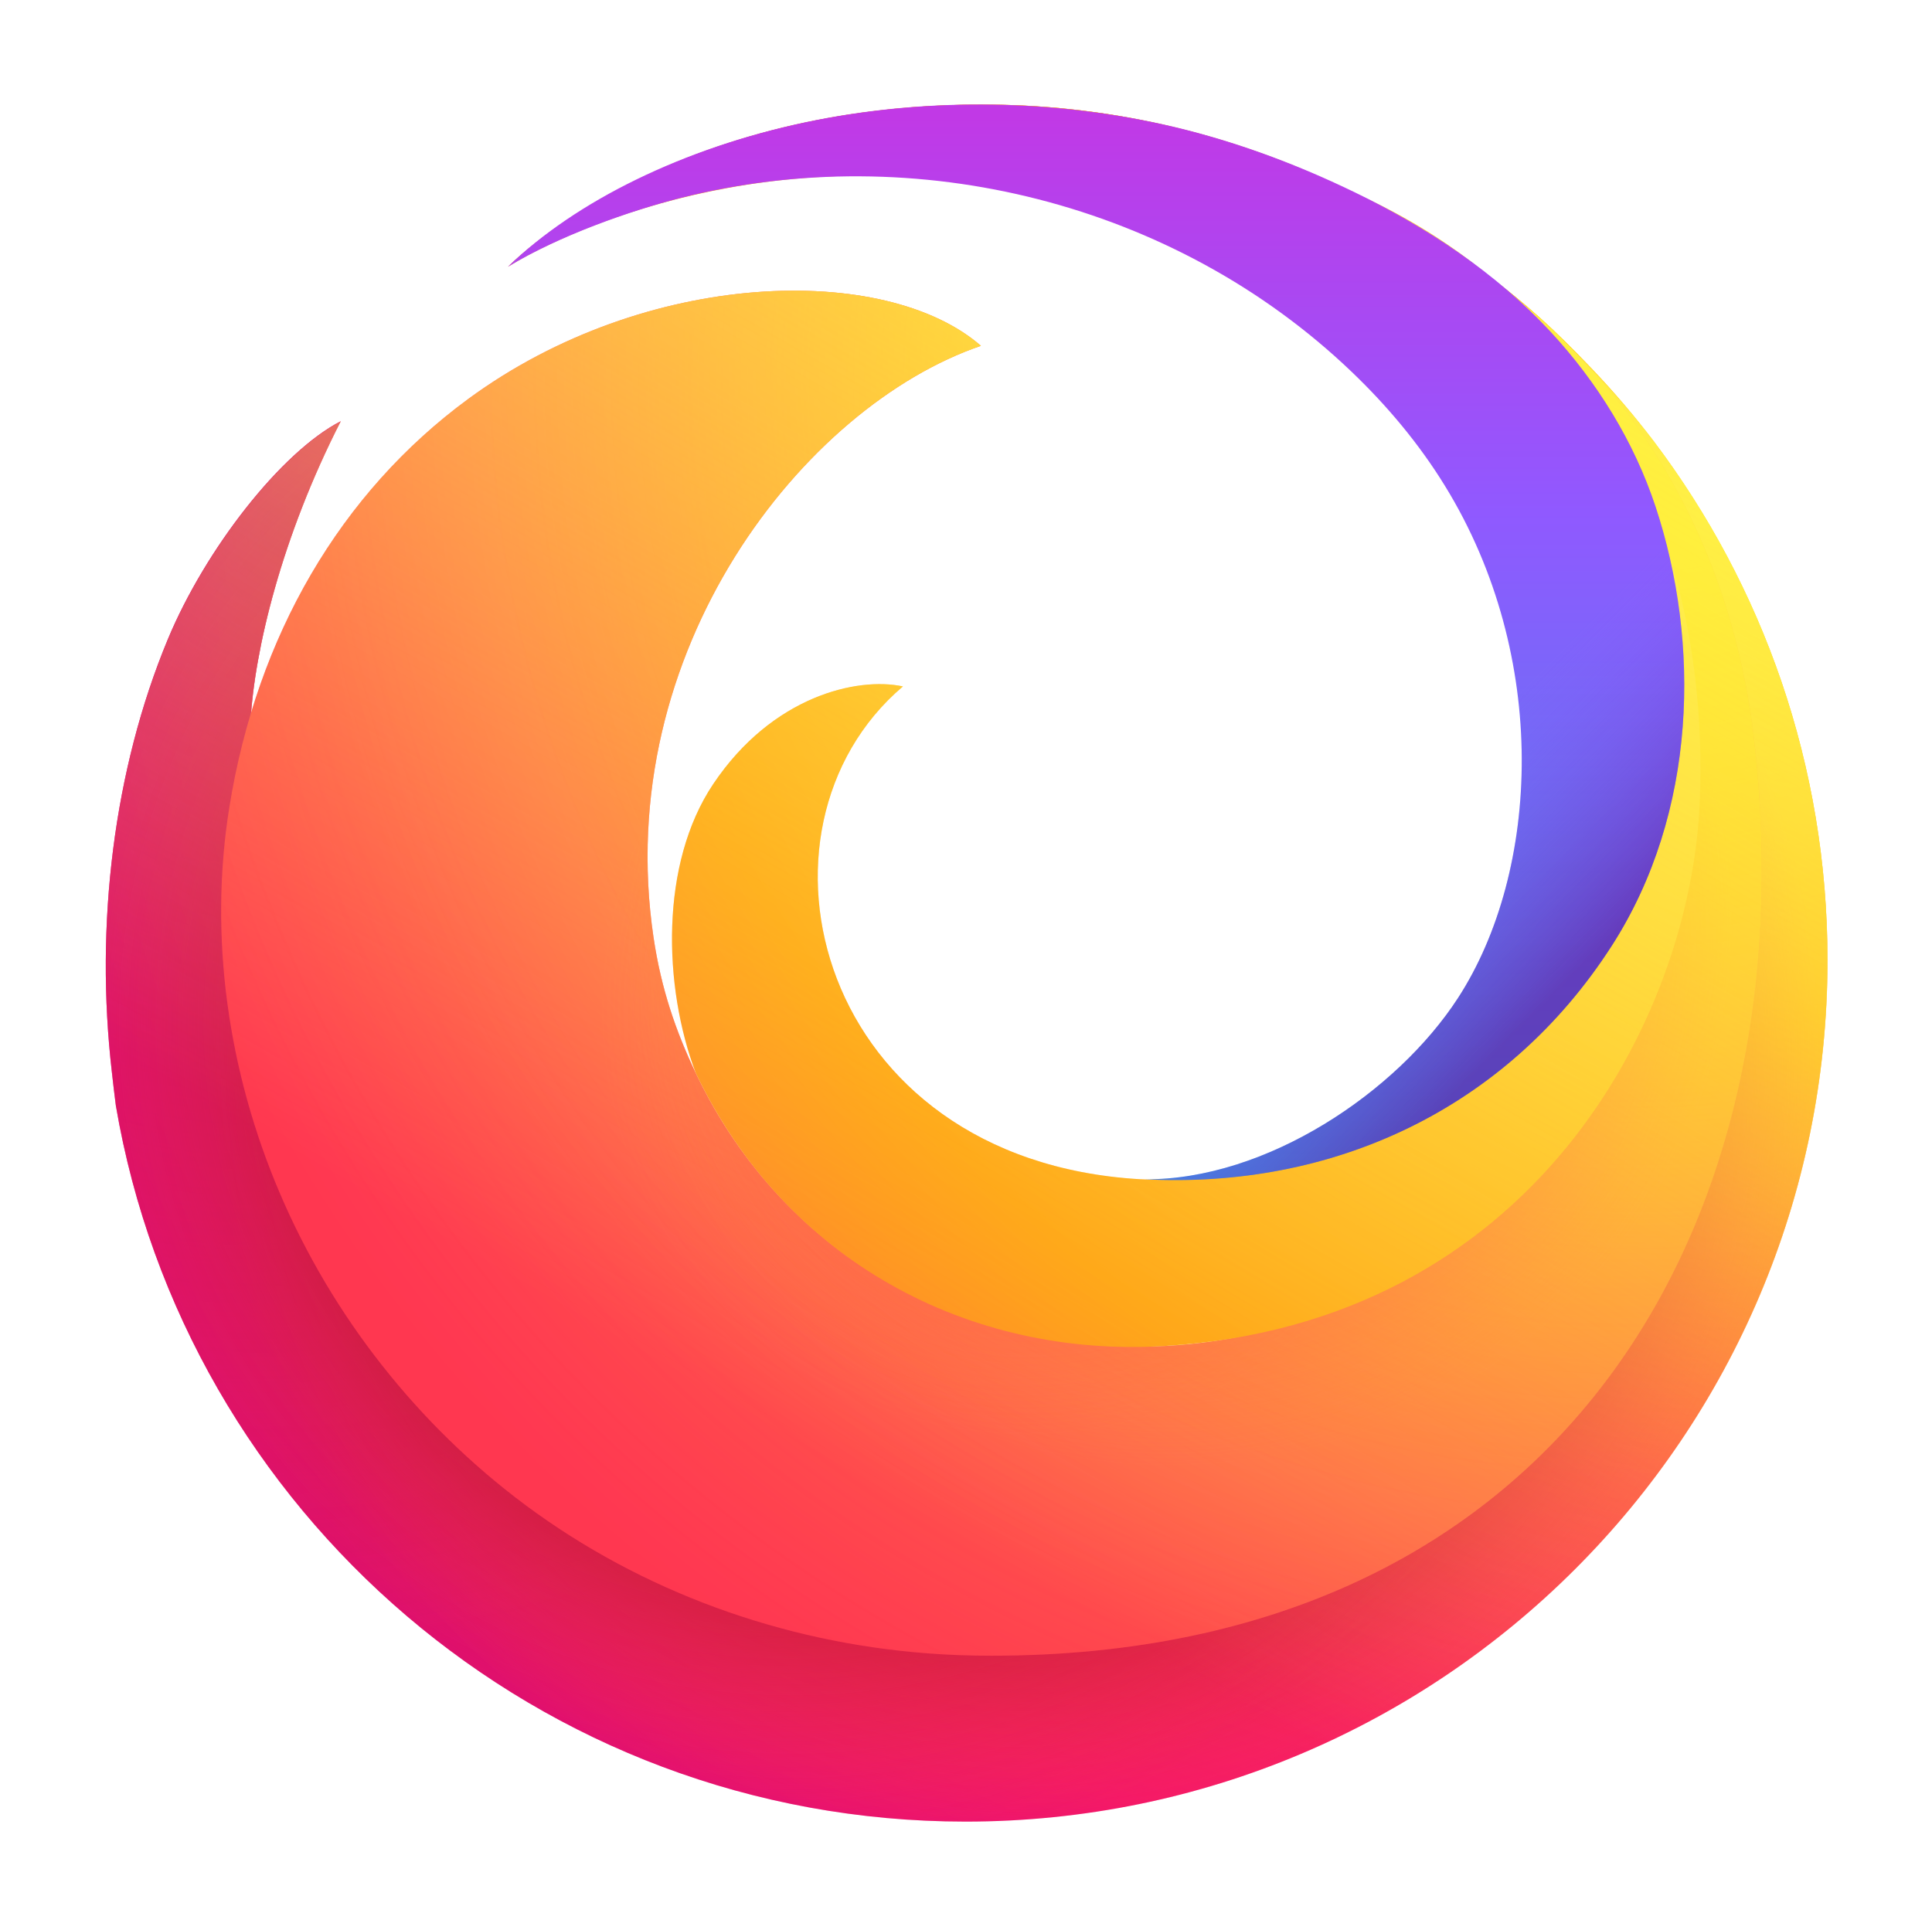
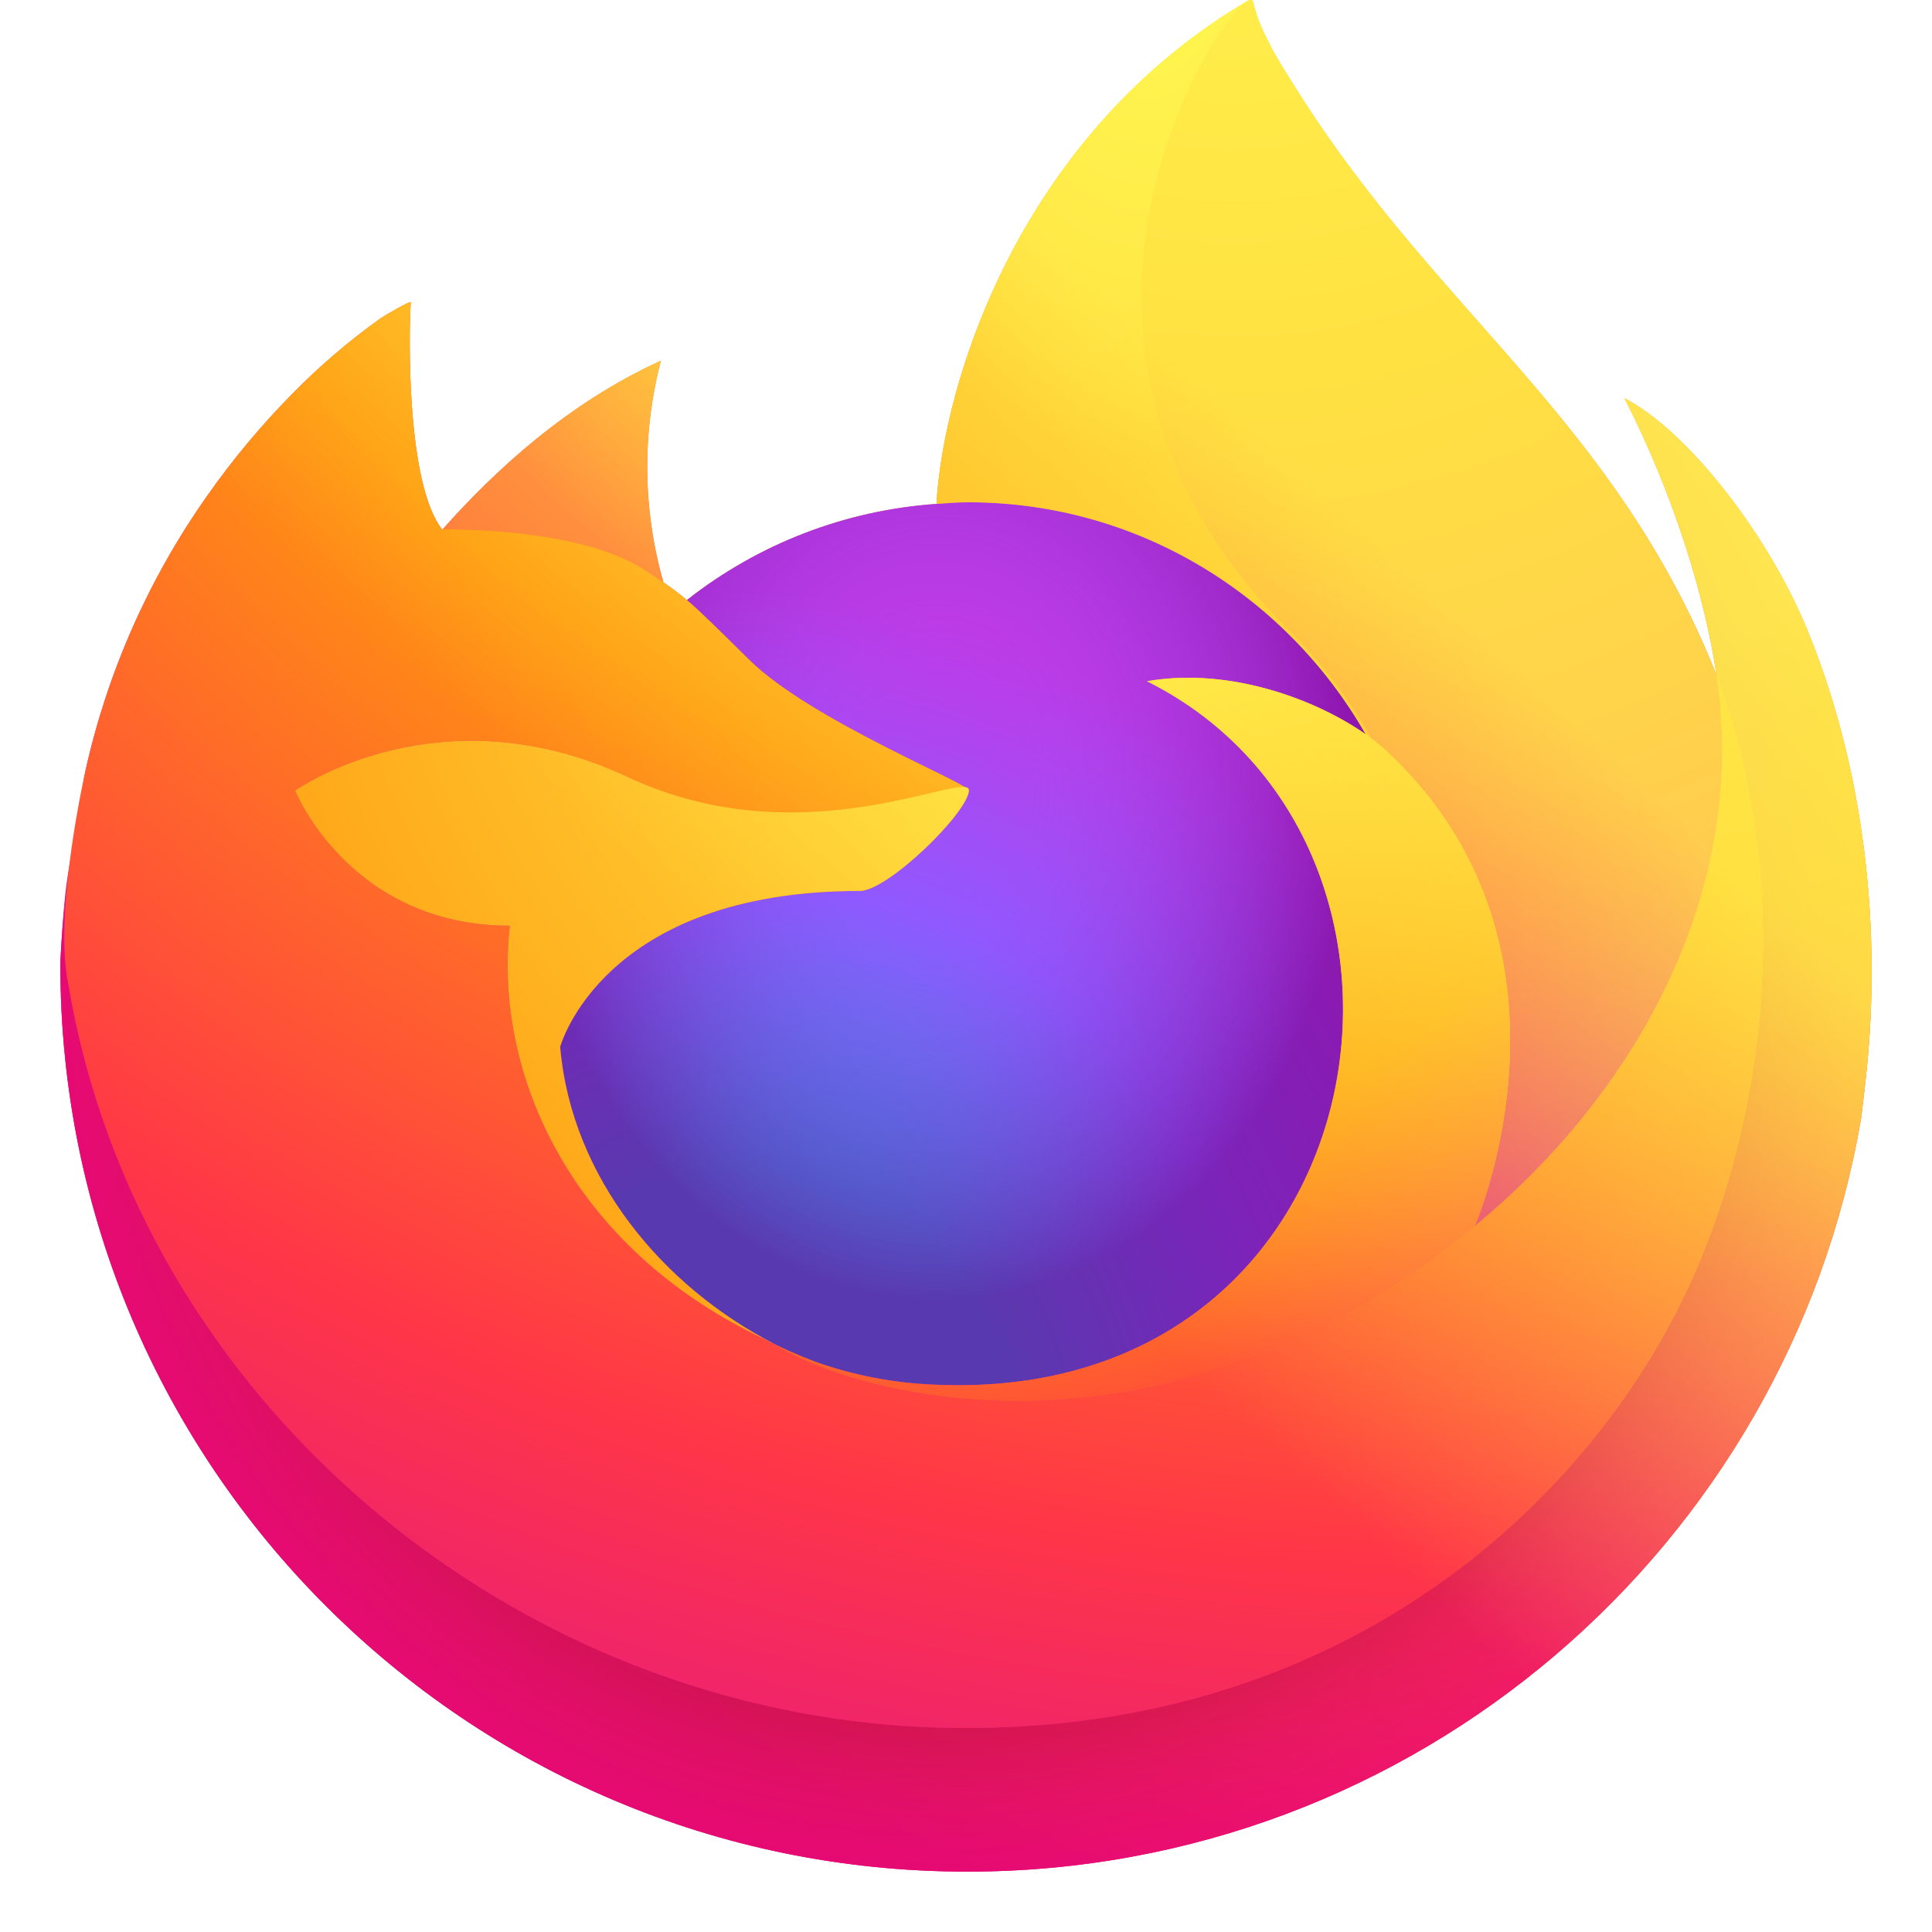
- <svg xmlns="http://www.w3.org/2000/svg" version="1.1" id="Layer_1" x="0px" y="0px" viewBox="0 0 1856 1847.5" style="enable-background:new 0 0 1856 1847.5;" xml:space="preserve">
-   <style type="text/css">
- 	.st0{display:none;}
- 	.st1{fill:url(#SVGID_1_);}
- 	.st2{opacity:0.67;}
- 	.st3{fill:url(#SVGID_2_);}
- 	.st4{fill:url(#SVGID_3_);}
- 	.st5{fill:url(#SVGID_4_);}
- 	.st6{fill:url(#SVGID_5_);}
- 	.st7{fill:url(#SVGID_6_);}
- 	.st8{fill:url(#SVGID_7_);}
- 	.st9{fill:url(#SVGID_8_);}
- 	.st10{opacity:0.53;fill:url(#SVGID_9_);enable-background:new    ;}
- 	.st11{opacity:0.53;fill:url(#SVGID_10_);enable-background:new    ;}
- 	.st12{fill:url(#SVGID_11_);}
- 	.st13{fill:url(#SVGID_12_);}
- 	.st14{fill:url(#SVGID_13_);}
- 	.st15{fill:url(#SVGID_14_);}
- 	.st16{fill:none;}
- </style>
-   <g id="LiveType" class="st0">
- </g>
-   <g id="Outlined">
-     <g>
-       <g>
-         <radialGradient id="SVGID_1_" cx="321.965" cy="2631.885" r="1876.787" fx="389.093" fy="2598.706" gradientTransform="matrix(1 0 0 -1 1258.441 3044.89)" gradientUnits="userSpaceOnUse">
-           <stop offset="0" style="stop-color:#FFF44F" />
-           <stop offset="0.295" style="stop-color:#FF980E" />
-           <stop offset="0.431" style="stop-color:#FF5D36" />
-           <stop offset="0.53" style="stop-color:#FF3750" />
-           <stop offset="0.749" style="stop-color:#F5156C" />
-           <stop offset="0.765" style="stop-color:#F1136E" />
-           <stop offset="0.88" style="stop-color:#DA057A" />
-           <stop offset="0.953" style="stop-color:#D2007F" />
-         </radialGradient>
-         <path class="st1" d="M1588.9,424.3c-149.5-196.4-382.5-318.8-627.6-323.6c-192-3.8-324.7,53.7-399.7,100     c100.4-58.1,245.7-91.1,373-89.4c327.3,4.2,678.8,226.5,731,627.3c59.9,460.1-261.3,844-713.1,845.2     C455.4,1585,153,1145.8,232,751.4c3.9-19.7,2-38.9,8.6-57.5c3.8-69.4,30-178.1,86.7-289.1c-57.2,29.5-130.1,123-166.1,209.6     c-51.9,124.8-70.2,274.1-53.7,416.1c1.2,10.7,2.4,21.3,3.8,31.9c66.6,390.6,406.6,688,816.2,688c457.3,0,828.1-370.7,828.1-828.1     C1755.5,735.4,1693.5,562.9,1588.9,424.3z M278.3,496.2L278.3,496.2L278.3,496.2z" />
-         <g class="st2">
-           <radialGradient id="SVGID_2_" cx="-1019.816" cy="2554.246" r="1110.733" fx="-980.087" fy="2534.61" gradientTransform="matrix(1 0 0 -1 1258.441 3044.89)" gradientUnits="userSpaceOnUse">
-             <stop offset="0" style="stop-color:#B5007F" />
-             <stop offset="1" style="stop-color:#F5156C;stop-opacity:0" />
-           </radialGradient>
-           <path class="st3" d="M1588.9,424.3c-149.5-196.4-382.5-318.8-627.6-323.6c-192-3.8-324.7,53.7-399.7,100      c100.4-58.1,245.7-91.1,373-89.4c327.3,4.2,678.8,226.5,731,627.3c59.9,460.1-261.3,844-713.1,845.2      C455.4,1585,153,1145.8,232,751.4c3.9-19.7,2-38.9,8.6-57.5c3.8-69.4,30-178.1,86.7-289.1c-57.2,29.5-130.1,123-166.1,209.6      c-51.9,124.8-70.2,274.1-53.7,416.1c1.2,10.7,2.4,21.3,3.8,31.9c66.6,390.6,406.6,688,816.2,688      c457.3,0,828.1-370.7,828.1-828.1C1755.5,735.4,1693.5,562.9,1588.9,424.3z M278.3,496.2L278.3,496.2L278.3,496.2z" />
-         </g>
-         <radialGradient id="SVGID_3_" cx="482.401" cy="2738.675" r="2203.835" fx="561.226" fy="2699.715" gradientTransform="matrix(1 0 0 -1 1258.441 3044.89)" gradientUnits="userSpaceOnUse">
-           <stop offset="0" style="stop-color:#FFDD00;stop-opacity:0.6" />
-           <stop offset="8.366719e-02" style="stop-color:#FFD801;stop-opacity:0.524" />
-           <stop offset="0.182" style="stop-color:#FECA05;stop-opacity:0.435" />
-           <stop offset="0.288" style="stop-color:#FEB20C;stop-opacity:0.339" />
-           <stop offset="0.4" style="stop-color:#FD9115;stop-opacity:0.239" />
-           <stop offset="0.515" style="stop-color:#FB6621;stop-opacity:0.134" />
-           <stop offset="0.633" style="stop-color:#F9332F;stop-opacity:2.816400e-02" />
-           <stop offset="0.664" style="stop-color:#F92433;stop-opacity:0" />
-         </radialGradient>
-         <path class="st4" d="M1588.9,424.3c-149.5-196.4-382.5-318.8-627.6-323.6c-192-3.8-324.7,53.7-399.7,100     c100.4-58.1,245.7-91.1,373-89.4c327.3,4.2,678.8,226.5,731,627.3c59.9,460.1-261.3,844-713.1,845.2     C455.4,1585,153,1145.8,232,751.4c3.9-19.7,2-38.9,8.6-57.5c3.8-69.4,30-178.1,86.7-289.1c-57.2,29.5-130.1,123-166.1,209.6     c-51.9,124.8-70.2,274.1-53.7,416.1c1.2,10.7,2.4,21.3,3.8,31.9c66.6,390.6,406.6,688,816.2,688c457.3,0,828.1-370.7,828.1-828.1     C1755.5,735.4,1693.5,562.9,1588.9,424.3z M278.3,496.2L278.3,496.2L278.3,496.2z" />
-       </g>
-       <g>
-         <radialGradient id="SVGID_4_" cx="975.766" cy="1493.538" r="2843.121" gradientTransform="matrix(1 0 0 -1 0 2512)" gradientUnits="userSpaceOnUse">
-           <stop offset="0.153" style="stop-color:#960E18" />
-           <stop offset="0.206" style="stop-color:#CC2335;stop-opacity:0.554" />
-           <stop offset="0.249" style="stop-color:#F13148;stop-opacity:0.191" />
-           <stop offset="0.272" style="stop-color:#FF3750;stop-opacity:0" />
-         </radialGradient>
-         <path class="st5" d="M1588.9,424.3c-149.5-196.4-382.5-318.8-627.6-323.6c-192-3.8-324.7,53.7-399.7,100     c100.4-58.1,245.7-91.1,373-89.4c327.3,4.2,678.8,226.5,731,627.3c59.9,460.1-261.3,844-713.1,845.2     C455.4,1585,153,1145.8,232,751.4c3.9-19.7,2-38.9,8.6-57.5c3.8-69.4,30-178.1,86.7-289.1c-57.2,29.5-130.1,123-166.1,209.6     c-51.9,124.8-70.2,274.1-53.7,416.1c1.2,10.7,2.4,21.3,3.8,31.9c66.6,390.6,406.6,688,816.2,688c457.3,0,828.1-370.7,828.1-828.1     C1755.5,735.4,1693.5,562.9,1588.9,424.3z M278.3,496.2L278.3,496.2L278.3,496.2z" />
-         <radialGradient id="SVGID_5_" cx="760.619" cy="1529.288" r="2843.121" gradientTransform="matrix(1 0 0 -1 0 2512)" gradientUnits="userSpaceOnUse">
-           <stop offset="0.113" style="stop-color:#960E18" />
-           <stop offset="0.189" style="stop-color:#CC2335;stop-opacity:0.554" />
-           <stop offset="0.252" style="stop-color:#F13148;stop-opacity:0.191" />
-           <stop offset="0.284" style="stop-color:#FF3750;stop-opacity:0" />
-         </radialGradient>
-         <path class="st6" d="M1588.9,424.3c-149.5-196.4-382.5-318.8-627.6-323.6c-192-3.8-324.7,53.7-399.7,100     c100.4-58.1,245.7-91.1,373-89.4c327.3,4.2,678.8,226.5,731,627.3c59.9,460.1-261.3,844-713.1,845.2     C455.4,1585,153,1145.8,232,751.4c3.9-19.7,2-38.9,8.6-57.5c3.8-69.4,30-178.1,86.7-289.1c-57.2,29.5-130.1,123-166.1,209.6     c-51.9,124.8-70.2,274.1-53.7,416.1c1.2,10.7,2.4,21.3,3.8,31.9c66.6,390.6,406.6,688,816.2,688c457.3,0,828.1-370.7,828.1-828.1     C1755.5,735.4,1693.5,562.9,1588.9,424.3z M278.3,496.2L278.3,496.2L278.3,496.2z" />
-       </g>
-       <linearGradient id="SVGID_6_" gradientUnits="userSpaceOnUse" x1="-209.369" y1="2784.081" x2="277.096" y2="1941.499" gradientTransform="matrix(1 0 0 -1 1258.441 3044.89)">
-         <stop offset="0" style="stop-color:#FFBC04" />
-         <stop offset="0.26" style="stop-color:#FFA202;stop-opacity:0.489" />
-         <stop offset="0.508" style="stop-color:#FF8E00;stop-opacity:0" />
-       </linearGradient>
-       <path class="st7" d="M1665.6,738.5c6.6,50.8,8.6,100.8,6.2,149.5c27.4-4.1,54.9-7.7,82.4-10.9c-9.2-169.5-69.2-325.4-165.3-452.8    c-149.5-196.4-382.5-318.8-627.6-323.6c-192-3.8-324.7,53.7-399.7,100c100.4-58.1,245.7-91.1,373-89.4    C1261.9,115.4,1613.4,337.7,1665.6,738.5z" />
-       <g>
-         <radialGradient id="SVGID_7_" cx="244.077" cy="2202.785" r="1837.156" fx="309.787" fy="2170.307" gradientTransform="matrix(0.9589 0 0 -0.9589 1306.989 2461.768)" gradientUnits="userSpaceOnUse">
-           <stop offset="0" style="stop-color:#FF980E" />
-           <stop offset="0.295" style="stop-color:#FF7139" />
-           <stop offset="0.485" style="stop-color:#FF5B51" />
-           <stop offset="0.626" style="stop-color:#FF4F5E" />
-           <stop offset="0.737" style="stop-color:#FF4055" />
-           <stop offset="0.843" style="stop-color:#FF3750" />
-         </radialGradient>
-         <path class="st8" d="M1685.7,715.6c-46.5-418.8-421-607.1-751.1-604.4c-127.2,1-272.5,31.3-373,89.4     c-46.9,28.9-71.3,53.4-73.6,55.8c2.7-2.2,10.6-8.7,23.8-17.8c0.4-0.3,0.9-0.6,1.3-0.9c0.4-0.3,0.8-0.5,1.2-0.8     c47.9-33,101.9-57,159-73.7c87.3-25.5,181.7-34.1,272.6-31.8c373.4,21.5,636.9,330.7,646.1,659.8     c7.6,272.4-215.9,489.6-473.5,502.2c-187.3,9.1-363.8-81.3-450.1-262.2c-19.2-40.3-33.3-81.2-40.6-130.6     C587,625.2,772.3,390.4,942.3,332.3c-91.7-79.9-321.4-74.5-492.4,51c-123.1,90.4-203,227.9-229.5,391.9     c-20.2,125.1-1.2,255.2,48.4,371.3c50.5,118.4,132.6,222.7,235.8,299.6c112.1,83.4,247.1,132,386.2,142.6     c20.5,1.6,41.1,2.3,61.7,2.3C1499.6,1591,1736.9,1176.7,1685.7,715.6z" />
-         <radialGradient id="SVGID_8_" cx="244.077" cy="2202.785" r="1837.156" fx="309.787" fy="2170.307" gradientTransform="matrix(0.9589 0 0 -0.9589 1306.989 2461.768)" gradientUnits="userSpaceOnUse">
-           <stop offset="8.407450e-02" style="stop-color:#FFDE08" />
-           <stop offset="0.208" style="stop-color:#FFD609;stop-opacity:0.832" />
-           <stop offset="0.403" style="stop-color:#FFBF0B;stop-opacity:0.568" />
-           <stop offset="0.644" style="stop-color:#FF9B0F;stop-opacity:0.242" />
-           <stop offset="0.822" style="stop-color:#FF7B12;stop-opacity:0" />
-         </radialGradient>
-         <path class="st9" d="M1685.7,715.6c-46.5-418.8-421-607.1-751.1-604.4c-127.2,1-272.5,31.3-373,89.4     c-46.9,28.9-71.3,53.4-73.6,55.8c2.7-2.2,10.6-8.7,23.8-17.8c0.4-0.3,0.9-0.6,1.3-0.9c0.4-0.3,0.8-0.5,1.2-0.8     c47.9-33,101.9-57,159-73.7c87.3-25.5,181.7-34.1,272.6-31.8c373.4,21.5,636.9,330.7,646.1,659.8     c7.6,272.4-215.9,489.6-473.5,502.2c-187.3,9.1-363.8-81.3-450.1-262.2c-19.2-40.3-33.3-81.2-40.6-130.6     C587,625.2,772.3,390.4,942.3,332.3c-91.7-79.9-321.4-74.5-492.4,51c-123.1,90.4-203,227.9-229.5,391.9     c-20.2,125.1-1.2,255.2,48.4,371.3c50.5,118.4,132.6,222.7,235.8,299.6c112.1,83.4,247.1,132,386.2,142.6     c20.5,1.6,41.1,2.3,61.7,2.3C1499.6,1591,1736.9,1176.7,1685.7,715.6z" />
-       </g>
-       <g>
-         <radialGradient id="SVGID_9_" cx="538.615" cy="664.721" r="863.962" gradientTransform="matrix(0.2472 0.969 1.0112 -0.258 328.7156 547.2202)" gradientUnits="userSpaceOnUse">
-           <stop offset="0.363" style="stop-color:#FF3750" />
-           <stop offset="0.411" style="stop-color:#FF444B;stop-opacity:0.789" />
-           <stop offset="0.59" style="stop-color:#FF7139;stop-opacity:0" />
-         </radialGradient>
-         <path class="st10" d="M1685.7,715.6c-46.5-418.8-421-607.1-751.1-604.4c-127.2,1-272.5,31.3-373,89.4     c-46.9,28.9-71.3,53.4-73.6,55.8c2.7-2.2,10.6-8.7,23.8-17.8c0.4-0.3,0.9-0.6,1.3-0.9c0.4-0.3,0.8-0.5,1.2-0.8     c47.9-33,101.9-57,159-73.7c87.3-25.5,181.7-34.1,272.6-31.8c373.4,21.5,636.9,330.7,646.1,659.8     c7.6,272.4-215.9,489.6-473.5,502.2c-187.3,9.1-363.8-81.3-450.1-262.2c-19.2-40.3-33.3-81.2-40.6-130.6     C587,625.2,772.3,390.4,942.3,332.3c-91.7-79.9-321.4-74.5-492.4,51c-123.1,90.4-203,227.9-229.5,391.9     c-20.2,125.1-1.2,255.2,48.4,371.3c50.5,118.4,132.6,222.7,235.8,299.6c112.1,83.4,247.1,132,386.2,142.6     c20.5,1.6,41.1,2.3,61.7,2.3C1499.6,1591,1736.9,1176.7,1685.7,715.6z" />
-         <radialGradient id="SVGID_10_" cx="389.696" cy="589.207" r="862.954" gradientTransform="matrix(0.2472 0.969 0.9698 -0.2474 318.7961 738.6102)" gradientUnits="userSpaceOnUse">
-           <stop offset="0.216" style="stop-color:#FF3750;stop-opacity:0.8" />
-           <stop offset="0.27" style="stop-color:#FF444B;stop-opacity:0.632" />
-           <stop offset="0.474" style="stop-color:#FF7139;stop-opacity:0" />
-         </radialGradient>
-         <path class="st11" d="M1685.7,715.6c-46.5-418.8-421-607.1-751.1-604.4c-127.2,1-272.5,31.3-373,89.4     c-46.9,28.9-71.3,53.4-73.6,55.8c2.7-2.2,10.6-8.7,23.8-17.8c0.4-0.3,0.9-0.6,1.3-0.9c0.4-0.3,0.8-0.5,1.2-0.8     c47.9-33,101.9-57,159-73.7c87.3-25.5,181.7-34.1,272.6-31.8c373.4,21.5,636.9,330.7,646.1,659.8     c7.6,272.4-215.9,489.6-473.5,502.2c-187.3,9.1-363.8-81.3-450.1-262.2c-19.2-40.3-33.3-81.2-40.6-130.6     C587,625.2,772.3,390.4,942.3,332.3c-91.7-79.9-321.4-74.5-492.4,51c-123.1,90.4-203,227.9-229.5,391.9     c-20.2,125.1-1.2,255.2,48.4,371.3c50.5,118.4,132.6,222.7,235.8,299.6c112.1,83.4,247.1,132,386.2,142.6     c20.5,1.6,41.1,2.3,61.7,2.3C1499.6,1591,1736.9,1176.7,1685.7,715.6z" />
-       </g>
-       <g>
-         <radialGradient id="SVGID_11_" cx="610.724" cy="2410.31" r="3105.129" gradientTransform="matrix(0.9589 0 0 -0.9589 1306.989 2461.768)" gradientUnits="userSpaceOnUse">
-           <stop offset="5.356570e-02" style="stop-color:#FFF44F" />
-           <stop offset="0.457" style="stop-color:#FF980E" />
-           <stop offset="0.521" style="stop-color:#FF8424" />
-           <stop offset="0.587" style="stop-color:#FF7634" />
-           <stop offset="0.639" style="stop-color:#FF7139" />
-         </radialGradient>
-         <path class="st12" d="M1118.5,1293.4c353.6-21.5,504.9-313.4,514.3-520.7c14.8-323.7-177.7-672.7-686.9-641.2     c-90.8-2.3-185.3,6.3-272.6,31.8c-76.5,23.3-129.6,53.8-159,73.7c-0.4,0.3-0.8,0.5-1.2,0.8c-0.5,0.3-0.9,0.6-1.3,0.9     c-7.9,5.5-15.7,11.3-23.2,17.4c14.2-9.7,189.8-113.1,433.8-81.2C1214.7,213.1,1482,440,1482,739.4     c0,230.4-178.4,406.2-387.4,393.7C784.2,1114.4,706,796.8,867.4,659.6c-43.5-9.4-125.4,9-182.3,93.9     c-51.1,76.3-48.2,194.1-16.7,277.6C754.7,1212.1,931.3,1304.8,1118.5,1293.4z" />
-       </g>
-       <g>
-         <linearGradient id="SVGID_12_" gradientUnits="userSpaceOnUse" x1="1321.766" y1="2265.998" x2="477.681" y2="804" gradientTransform="matrix(1 0 0 -1 0 2512)">
-           <stop offset="0" style="stop-color:#FFF44F;stop-opacity:0.8" />
-           <stop offset="0.75" style="stop-color:#FFF44F;stop-opacity:0" />
-         </linearGradient>
-         <path class="st13" d="M1588.9,424.3c-22.2-29.1-46.4-56.4-72-82.1c-20.5-21.7-42.6-41.8-65.7-60.3c13.3,11.6,26.1,23.9,38.2,36.9     c44.8,48.3,80.2,105.4,100.9,168c43.2,130.5,40.4,293.9-42.1,422.2c-98.3,152.9-258.2,228.4-431.2,224.7c-7.5,0-15-0.1-22.6-0.6     C784.2,1114.4,706,796.8,867.5,659.6c-43.5-9.4-125.4,9-182.4,93.9c-51.1,76.3-48.2,194.1-16.7,277.6     c-19.2-40.2-33.3-81.2-40.6-130.6C587,625.2,772.3,390.4,942.3,332.3c-91.7-79.9-321.4-74.5-492.4,51     c-99.6,73.1-170.9,177.1-208.5,301.1c5.5-69.5,31.9-173.4,86-279.5c-57.2,29.5-130.1,123-166.1,209.6     c-51.9,124.8-70.2,274.1-53.7,416.1c1.2,10.7,2.4,21.3,3.8,31.9c66.6,390.6,406.6,688,816.2,688c457.3,0,828.1-370.7,828.1-828.1     C1755.5,735.4,1693.5,562.9,1588.9,424.3z" />
-       </g>
-       <linearGradient id="SVGID_13_" gradientUnits="userSpaceOnUse" x1="-205.411" y1="1906.686" x2="-205.411" y2="2933.979" gradientTransform="matrix(1 0 0 -1 1258.441 3044.89)">
-         <stop offset="0" style="stop-color:#3A8EE6" />
-         <stop offset="0.236" style="stop-color:#5C79F0" />
-         <stop offset="0.629" style="stop-color:#9059FF" />
-         <stop offset="1" style="stop-color:#C139E6" />
-       </linearGradient>
-       <path class="st14" d="M1590.4,486.7c-20.7-62.5-56.1-119.6-100.9-168c-52.8-56.9-118.5-100.2-188-133.9    c-59.2-28.7-121-51.3-184.8-65.4c-114.4-25.2-234.4-24.7-342.5-2C656.7,142.2,553.4,192.9,488,256.3c49-29.7,117.3-53.8,166-66.1    c226-57,474.8,4.7,644.5,167.1c34.1,32.6,64.7,69.1,89.5,109.4c101.2,164.2,91.6,370.5,12.7,492.2    c-58.6,90.4-184.1,175.2-301.3,174.3c179.7,9.4,347.2-66.2,448.9-224.3C1630.8,780.6,1633.6,617.2,1590.4,486.7z" />
-       <linearGradient id="SVGID_14_" gradientUnits="userSpaceOnUse" x1="-583.449" y1="2938.689" x2="250.12" y2="2105.119" gradientTransform="matrix(1 0 0 -1 1258.441 3044.89)">
-         <stop offset="0.805" style="stop-color:#9059FF;stop-opacity:0" />
-         <stop offset="1" style="stop-color:#6E008B;stop-opacity:0.5" />
-       </linearGradient>
-       <path class="st15" d="M1590.4,486.7c-20.7-62.5-56.1-119.6-100.9-168c-52.8-56.9-118.5-100.2-188-133.9    c-59.2-28.7-121-51.3-184.8-65.4c-114.4-25.2-234.4-24.7-342.5-2C656.7,142.2,553.4,192.9,488,256.3c49-29.7,117.3-53.8,166-66.1    c226-57,474.8,4.7,644.5,167.1c34.1,32.6,64.7,69.1,89.5,109.4c101.2,164.2,91.6,370.5,12.7,492.2    c-58.6,90.4-184.1,175.2-301.3,174.3c179.7,9.4,347.2-66.2,448.9-224.3C1630.8,780.6,1633.6,617.2,1590.4,486.7z" />
-     </g>
-     <rect x="745.5" y="50.5" class="st16" width="50" height="50" />
-   </g>
-   <g id="Layer_3">
- </g>
-   <g id="Layer_4">
- </g>
-   <g id="Layer_5">
- </g>
+ <svg xmlns="http://www.w3.org/2000/svg" width="512" height="512">
+   <defs>
+     <radialGradient id="g" cx="210%" cy="-100%" r="290%">
+       <stop offset=".1" stop-color="#ffe226" />
+       <stop offset=".79" stop-color="#ff7139" />
+     </radialGradient>
+     <radialGradient id="c" cx="49%" cy="40%" r="128%" gradientTransform="matrix(.82 0 0 1 .088 0)">
+       <stop offset=".3" stop-color="#960e18" />
+       <stop offset=".35" stop-color="#b11927" stop-opacity=".74" />
+       <stop offset=".43" stop-color="#db293d" stop-opacity=".34" />
+       <stop offset=".5" stop-color="#f5334b" stop-opacity=".09" />
+       <stop offset=".53" stop-color="#ff3750" stop-opacity="0" />
+     </radialGradient>
+     <radialGradient id="d" cx="48%" cy="-12%" r="140%">
+       <stop offset=".13" stop-color="#fff44f" />
+       <stop offset=".53" stop-color="#ff980e" />
+     </radialGradient>
+     <radialGradient id="e" cx="22.76%" cy="110.11%" r="100%">
+       <stop offset=".35" stop-color="#3a8ee6" />
+       <stop offset=".67" stop-color="#9059ff" />
+       <stop offset="1" stop-color="#c139e6" />
+     </radialGradient>
+     <radialGradient id="f" cx="52%" cy="33%" r="59%" gradientTransform="scale(.9 1)">
+       <stop offset=".21" stop-color="#9059ff" stop-opacity="0" />
+       <stop offset=".97" stop-color="#6e008b" stop-opacity=".6" />
+     </radialGradient>
+     <radialGradient id="b" cx="87.4%" cy="-12.9%" r="128%" gradientTransform="matrix(.8 0 0 1 .178 .129)">
+       <stop offset=".13" stop-color="#ffbd4f" />
+       <stop offset=".28" stop-color="#ff980e" />
+       <stop offset=".47" stop-color="#ff3750" />
+       <stop offset=".78" stop-color="#eb0878" />
+       <stop offset=".86" stop-color="#e50080" />
+     </radialGradient>
+     <radialGradient id="h" cx="84%" cy="-41%" r="180%">
+       <stop offset=".11" stop-color="#fff44f" />
+       <stop offset=".46" stop-color="#ff980e" />
+       <stop offset=".72" stop-color="#ff3647" />
+       <stop offset=".9" stop-color="#e31587" />
+     </radialGradient>
+     <radialGradient id="i" cx="16.1%" cy="-18.6%" r="348.8%" gradientTransform="scale(1 .47) rotate(84 .279 -.297)">
+       <stop offset="0" stop-color="#fff44f" />
+       <stop offset=".3" stop-color="#ff980e" />
+       <stop offset=".57" stop-color="#ff3647" />
+       <stop offset=".74" stop-color="#e31587" />
+     </radialGradient>
+     <radialGradient id="j" cx="18.9%" cy="-42.5%" r="238.4%">
+       <stop offset=".14" stop-color="#fff44f" />
+       <stop offset=".48" stop-color="#ff980e" />
+       <stop offset=".66" stop-color="#ff3647" />
+       <stop offset=".9" stop-color="#e31587" />
+     </radialGradient>
+     <radialGradient id="k" cx="159.3%" cy="-44.72%" r="313.1%">
+       <stop offset=".09" stop-color="#fff44f" />
+       <stop offset=".63" stop-color="#ff980e" />
+     </radialGradient>
+     <linearGradient id="a" x1="87.25%" y1="15.5%" x2="9.4%" y2="93.1%">
+       <stop offset=".05" stop-color="#fff44f" />
+       <stop offset=".37" stop-color="#ff980e" />
+       <stop offset=".53" stop-color="#ff3647" />
+       <stop offset=".7" stop-color="#e31587" />
+     </linearGradient>
+     <linearGradient id="l" x1="80%" y1="14%" x2="18%" y2="84%">
+       <stop offset=".17" stop-color="#fff44f" stop-opacity=".8" />
+       <stop offset=".6" stop-color="#fff44f" stop-opacity="0" />
+     </linearGradient>
+   </defs>
+   <path d="M478.711 166.353c-10.445-25.124-31.6-52.248-48.212-60.821 13.52 26.505 21.345 53.093 24.335 72.936 0 .039.015.136.047.4C427.706 111.135 381.627 83.823 344 24.355c-1.9-3.007-3.805-6.022-5.661-9.2a73.716 73.716 0 01-2.646-4.972A43.7 43.7 0 01332.1.677a.626.626 0 00-.546-.644.818.818 0 00-.451 0c-.034.012-.084.051-.12.065-.053.021-.12.069-.176.1.027-.036.083-.117.1-.136-60.37 35.356-80.85 100.761-82.732 133.484a120.249 120.249 0 00-66.142 25.488 71.355 71.355 0 00-6.225-4.7 111.338 111.338 0 01-.674-58.732c-24.688 11.241-43.89 29.01-57.85 44.7h-.111c-9.527-12.067-8.855-51.873-8.312-60.184-.114-.515-7.107 3.63-8.023 4.255a175.073 175.073 0 00-23.486 20.12 210.478 210.478 0 00-22.442 26.913c0 .012-.007.026-.011.038 0-.013.007-.026.011-.038a202.838 202.838 0 00-32.247 72.805c-.115.521-.212 1.061-.324 1.586-.452 2.116-2.08 12.7-2.365 15-.022.177-.032.347-.053.524a229.066 229.066 0 00-3.9 33.157c0 .41-.025.816-.025 1.227C16 388.418 123.6 496 256.324 496c118.865 0 217.56-86.288 236.882-199.63.407-3.076.733-6.168 1.092-9.271 4.777-41.21-.53-84.525-15.587-120.746zM201.716 354.447c1.124.537 2.18 1.124 3.334 1.639.048.033.114.07.163.1a126.191 126.191 0 01-3.497-1.739zm55.053-144.93zm198.131-30.59l-.032-.233c.012.085.027.174.04.259z" fill="url(#a)" />
+   <path d="M478.711 166.353c-10.445-25.124-31.6-52.248-48.212-60.821 13.52 26.505 21.345 53.093 24.335 72.936 0-.058.011.048.036.226.012.085.027.174.04.259 22.675 61.47 10.322 123.978-7.479 162.175-27.539 59.1-94.215 119.67-198.576 116.716C136.1 454.651 36.766 370.988 18.223 261.41c-3.379-17.28 0-26.054 1.7-40.084-2.071 10.816-2.86 13.94-3.9 33.157 0 .41-.025.816-.025 1.227C16 388.418 123.6 496 256.324 496c118.865 0 217.56-86.288 236.882-199.63.407-3.076.733-6.168 1.092-9.271 4.777-41.21-.53-84.525-15.587-120.746z" fill="url(#b)" />
+   <path d="M478.711 166.353c-10.445-25.124-31.6-52.248-48.212-60.821 13.52 26.505 21.345 53.093 24.335 72.936 0-.058.011.048.036.226.012.085.027.174.04.259 22.675 61.47 10.322 123.978-7.479 162.175-27.539 59.1-94.215 119.67-198.576 116.716C136.1 454.651 36.766 370.988 18.223 261.41c-3.379-17.28 0-26.054 1.7-40.084-2.071 10.816-2.86 13.94-3.9 33.157 0 .41-.025.816-.025 1.227C16 388.418 123.6 496 256.324 496c118.865 0 217.56-86.288 236.882-199.63.407-3.076.733-6.168 1.092-9.271 4.777-41.21-.53-84.525-15.587-120.746z" fill="url(#c)" />
+   <path d="M361.922 194.6c.524.368 1 .734 1.493 1.1a130.706 130.706 0 00-22.31-29.112C266.4 91.892 321.516 4.626 330.811.194c.027-.036.083-.117.1-.136-60.37 35.356-80.85 100.761-82.732 133.484 2.8-.194 5.592-.429 8.442-.429 45.051 0 84.289 24.77 105.301 61.487z" fill="url(#d)" />
+   <path d="M256.772 209.514c-.393 5.978-21.514 26.593-28.9 26.593-68.339 0-79.432 41.335-79.432 41.335 3.027 34.81 27.261 63.475 56.611 78.643 1.339.692 2.694 1.317 4.05 1.935a132.768 132.768 0 007.059 2.886 106.743 106.743 0 0031.271 6.031c119.78 5.618 142.986-143.194 56.545-186.408 22.137-3.85 45.115 5.053 57.947 14.067-21.012-36.714-60.25-61.484-105.3-61.484-2.85 0-5.641.235-8.442.429a120.249 120.249 0 00-66.142 25.488c3.664 3.1 7.8 7.244 16.514 15.828 16.302 16.067 58.13 32.705 58.219 34.657z" fill="url(#e)" />
+   <path d="M256.772 209.514c-.393 5.978-21.514 26.593-28.9 26.593-68.339 0-79.432 41.335-79.432 41.335 3.027 34.81 27.261 63.475 56.611 78.643 1.339.692 2.694 1.317 4.05 1.935a132.768 132.768 0 007.059 2.886 106.743 106.743 0 0031.271 6.031c119.78 5.618 142.986-143.194 56.545-186.408 22.137-3.85 45.115 5.053 57.947 14.067-21.012-36.714-60.25-61.484-105.3-61.484-2.85 0-5.641.235-8.442.429a120.249 120.249 0 00-66.142 25.488c3.664 3.1 7.8 7.244 16.514 15.828 16.302 16.067 58.13 32.705 58.219 34.657z" fill="url(#f)" />
+   <path d="M170.829 151.036a244.042 244.042 0 014.981 3.3 111.338 111.338 0 01-.674-58.732c-24.688 11.241-43.89 29.01-57.85 44.7 1.155-.033 36.014-.66 53.543 10.732z" fill="url(#g)" />
+   <path d="M18.223 261.41C36.766 370.988 136.1 454.651 248.855 457.844c104.361 2.954 171.037-57.62 198.576-116.716 17.8-38.2 30.154-100.7 7.479-162.175l-.008-.026-.032-.233c-.025-.178-.04-.284-.036-.226 0 .039.015.136.047.4 8.524 55.661-19.79 109.584-64.051 146.044l-.133.313c-86.245 70.223-168.774 42.368-185.484 30.966a144.108 144.108 0 01-3.5-1.743c-50.282-24.029-71.054-69.838-66.6-109.124-42.457 0-56.934-35.809-56.934-35.809s38.119-27.179 88.358-3.541c46.53 21.893 90.228 3.543 90.233 3.541-.089-1.952-41.917-18.59-58.223-34.656-8.713-8.584-12.85-12.723-16.514-15.828a71.355 71.355 0 00-6.225-4.7 282.929 282.929 0 00-4.981-3.3c-17.528-11.392-52.388-10.765-53.543-10.735h-.111c-9.527-12.067-8.855-51.873-8.312-60.184-.114-.515-7.107 3.63-8.023 4.255a175.073 175.073 0 00-23.486 20.12 210.478 210.478 0 00-22.442 26.919c0 .012-.007.026-.011.038 0-.013.007-.026.011-.038a202.838 202.838 0 00-32.247 72.805c-.115.521-8.65 37.842-4.44 57.199z" fill="url(#h)" />
+   <path d="M341.105 166.587a130.706 130.706 0 0122.31 29.112c1.323.994 2.559 1.985 3.608 2.952 54.482 50.2 25.936 121.2 23.807 126.26 44.261-36.46 72.575-90.383 64.051-146.044C427.706 111.135 381.627 83.823 344 24.355c-1.9-3.007-3.805-6.022-5.661-9.2a73.716 73.716 0 01-2.646-4.972A43.7 43.7 0 01332.1.677a.626.626 0 00-.546-.644.818.818 0 00-.451 0c-.034.012-.084.051-.12.065-.053.021-.12.069-.176.1-9.291 4.428-64.407 91.694 10.298 166.389z" fill="url(#i)" />
+   <path d="M367.023 198.651c-1.049-.967-2.285-1.958-3.608-2.952-.489-.368-.969-.734-1.493-1.1-12.832-9.014-35.81-17.917-57.947-14.067 86.441 43.214 63.235 192.026-56.545 186.408a106.743 106.743 0 01-31.271-6.031 134.51 134.51 0 01-7.059-2.886c-1.356-.618-2.711-1.243-4.05-1.935.048.033.114.07.163.1 16.71 11.4 99.239 39.257 185.484-30.966l.133-.313c2.129-5.054 30.675-76.057-23.807-126.258z" fill="url(#j)" />
+   <path d="M148.439 277.443s11.093-41.335 79.432-41.335c7.388 0 28.509-20.615 28.9-26.593s-43.7 18.352-90.233-3.541c-50.239-23.638-88.358 3.541-88.358 3.541s14.477 35.809 56.934 35.809c-4.453 39.286 16.319 85.1 66.6 109.124 1.124.537 2.18 1.124 3.334 1.639-29.348-15.169-53.582-43.834-56.609-78.644z" fill="url(#k)" />
+   <path d="M478.711 166.353c-10.445-25.124-31.6-52.248-48.212-60.821 13.52 26.505 21.345 53.093 24.335 72.936 0 .039.015.136.047.4C427.706 111.135 381.627 83.823 344 24.355c-1.9-3.007-3.805-6.022-5.661-9.2a73.716 73.716 0 01-2.646-4.972A43.7 43.7 0 01332.1.677a.626.626 0 00-.546-.644.818.818 0 00-.451 0c-.034.012-.084.051-.12.065-.053.021-.12.069-.176.1.027-.036.083-.117.1-.136-60.37 35.356-80.85 100.761-82.732 133.484 2.8-.194 5.592-.429 8.442-.429 45.053 0 84.291 24.77 105.3 61.484-12.832-9.014-35.81-17.917-57.947-14.067 86.441 43.214 63.235 192.026-56.545 186.408a106.743 106.743 0 01-31.271-6.031 134.51 134.51 0 01-7.059-2.886c-1.356-.618-2.711-1.243-4.05-1.935.048.033.114.07.163.1a144.108 144.108 0 01-3.5-1.743c1.124.537 2.18 1.124 3.334 1.639-29.35-15.168-53.584-43.833-56.611-78.643 0 0 11.093-41.335 79.432-41.335 7.388 0 28.509-20.615 28.9-26.593-.089-1.952-41.917-18.59-58.223-34.656-8.713-8.584-12.85-12.723-16.514-15.828a71.355 71.355 0 00-6.225-4.7 111.338 111.338 0 01-.674-58.732c-24.688 11.241-43.89 29.01-57.85 44.7h-.111c-9.527-12.067-8.855-51.873-8.312-60.184-.114-.515-7.107 3.63-8.023 4.255a175.073 175.073 0 00-23.486 20.12 210.478 210.478 0 00-22.435 26.916c0 .012-.007.026-.011.038 0-.013.007-.026.011-.038a202.838 202.838 0 00-32.247 72.805c-.115.521-.212 1.061-.324 1.586-.452 2.116-2.486 12.853-2.77 15.156-.022.177.021-.176 0 0a279.565 279.565 0 00-3.544 33.53c0 .41-.025.816-.025 1.227C16 388.418 123.6 496 256.324 496c118.865 0 217.56-86.288 236.882-199.63.407-3.076.733-6.168 1.092-9.271 4.777-41.21-.53-84.525-15.587-120.746zm-23.841 12.341c.012.085.027.174.04.259l-.008-.026-.032-.233z" fill="url(#l)" />
</svg>
